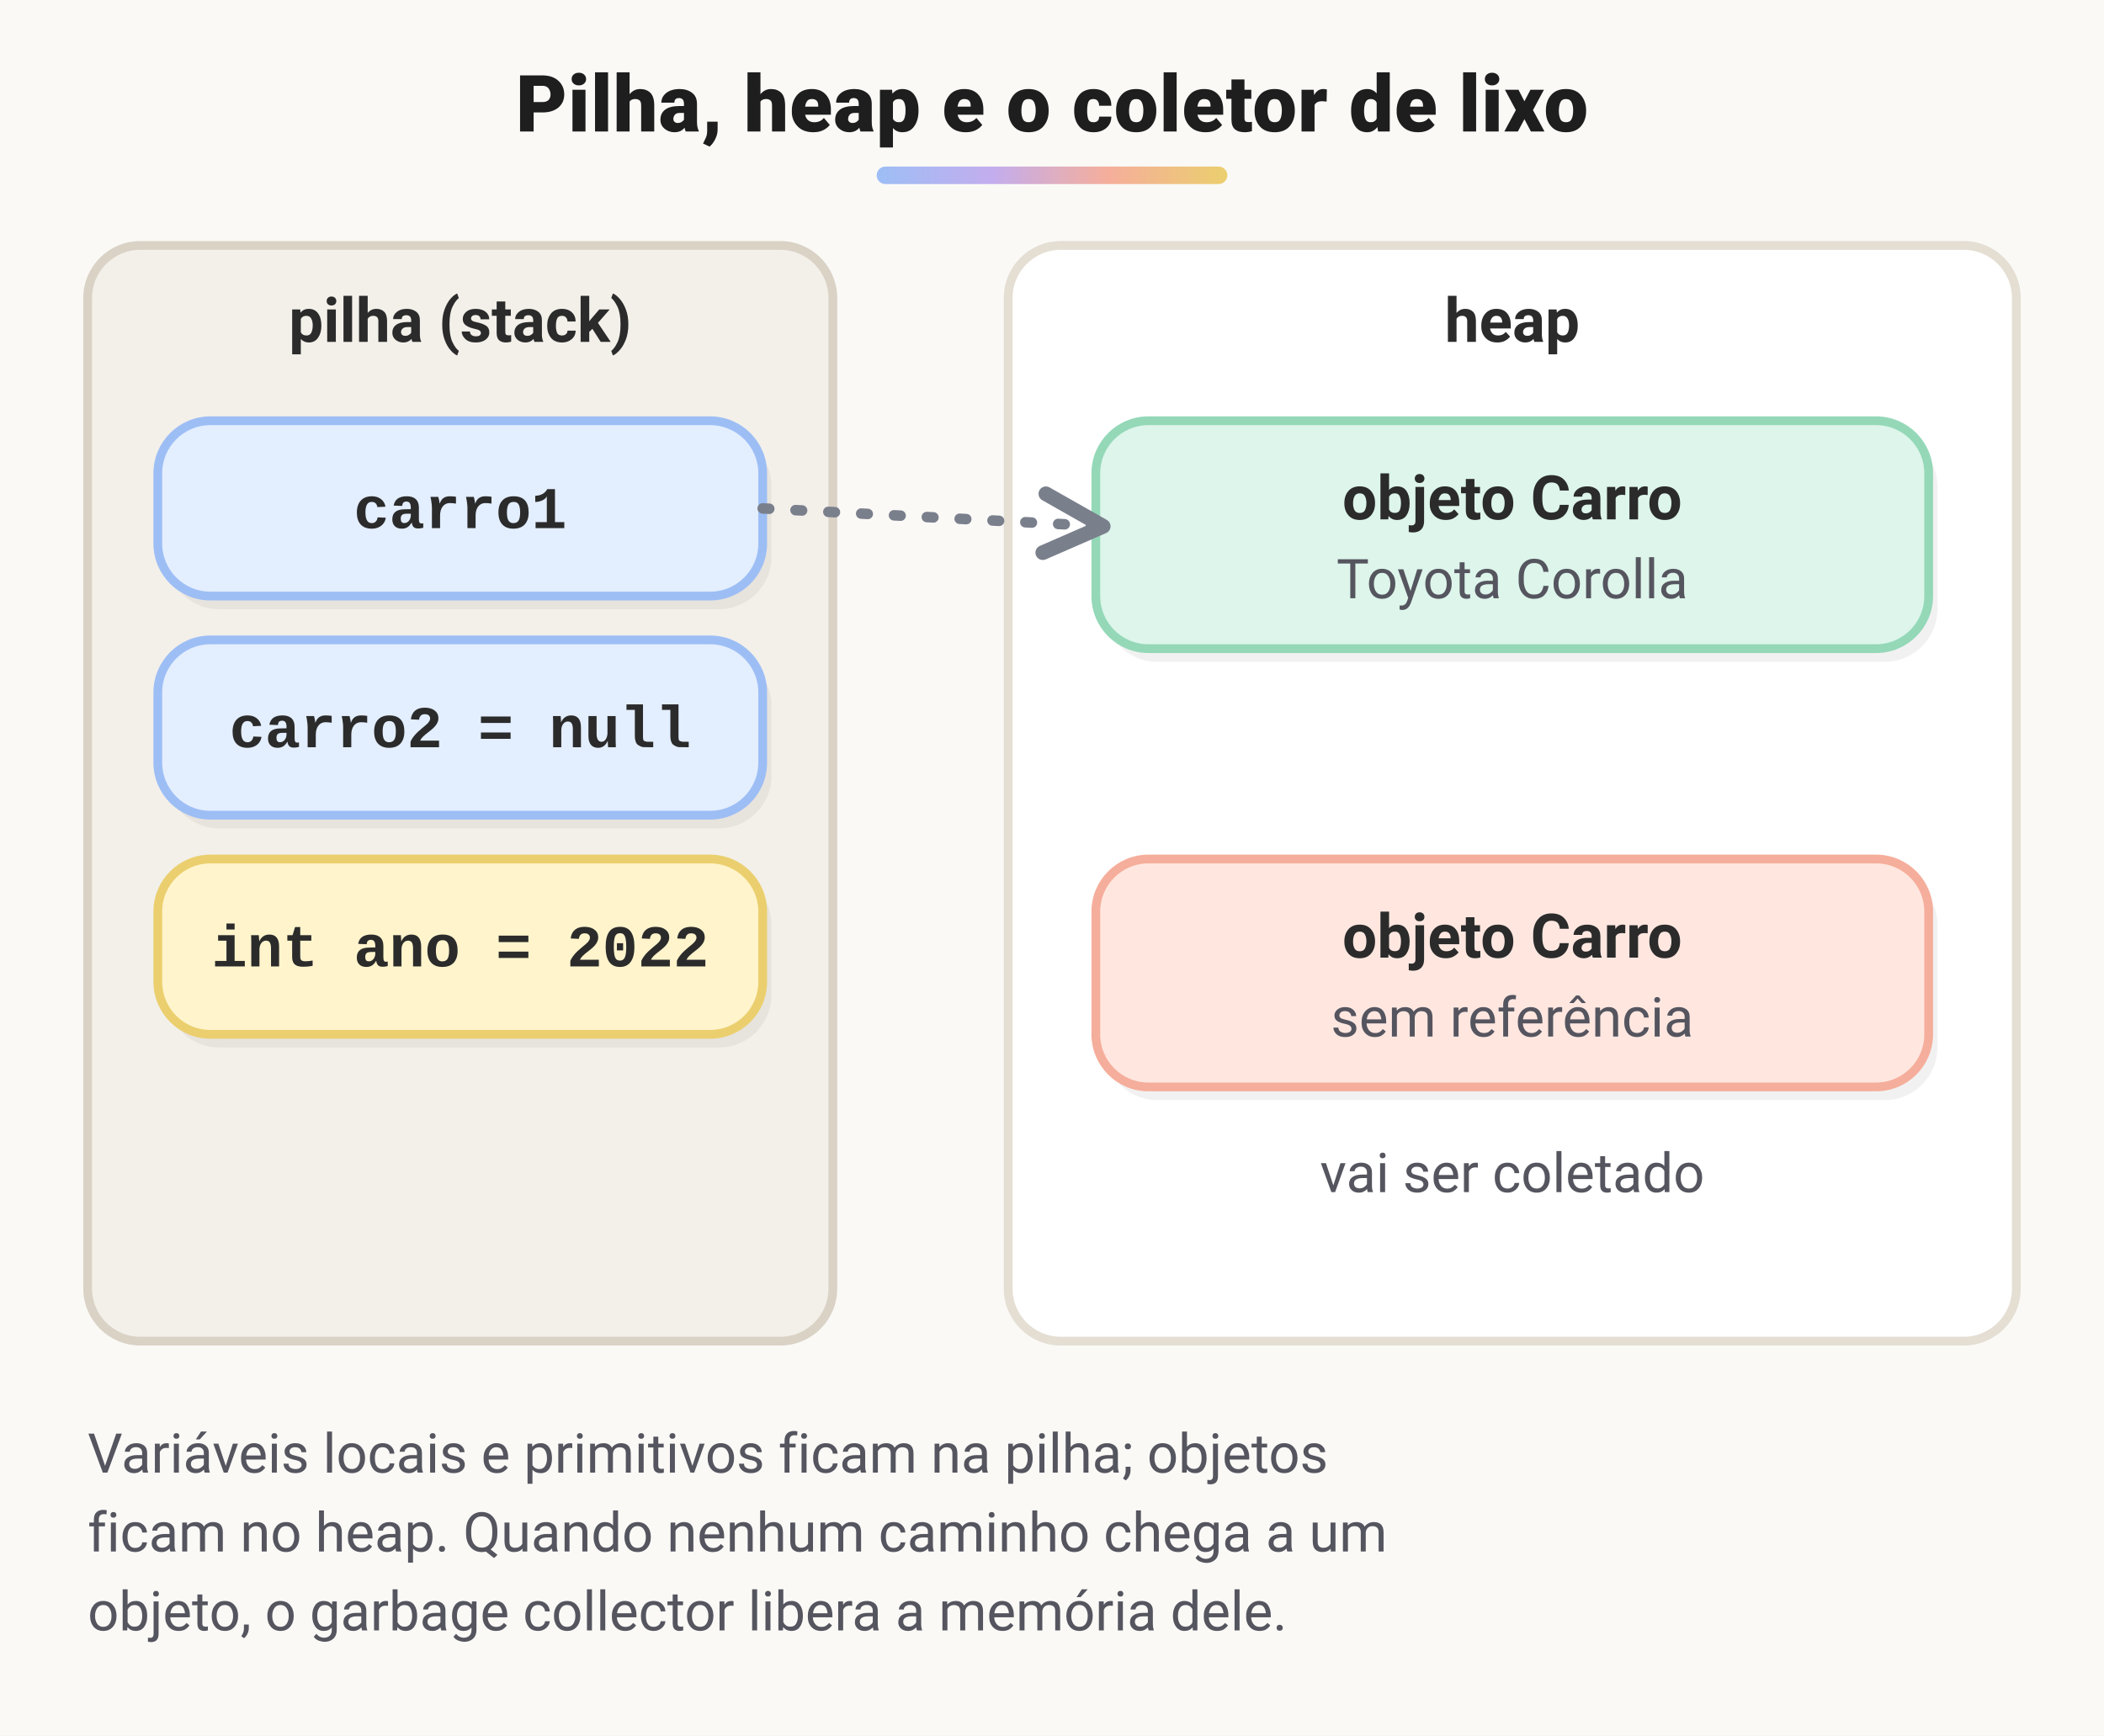
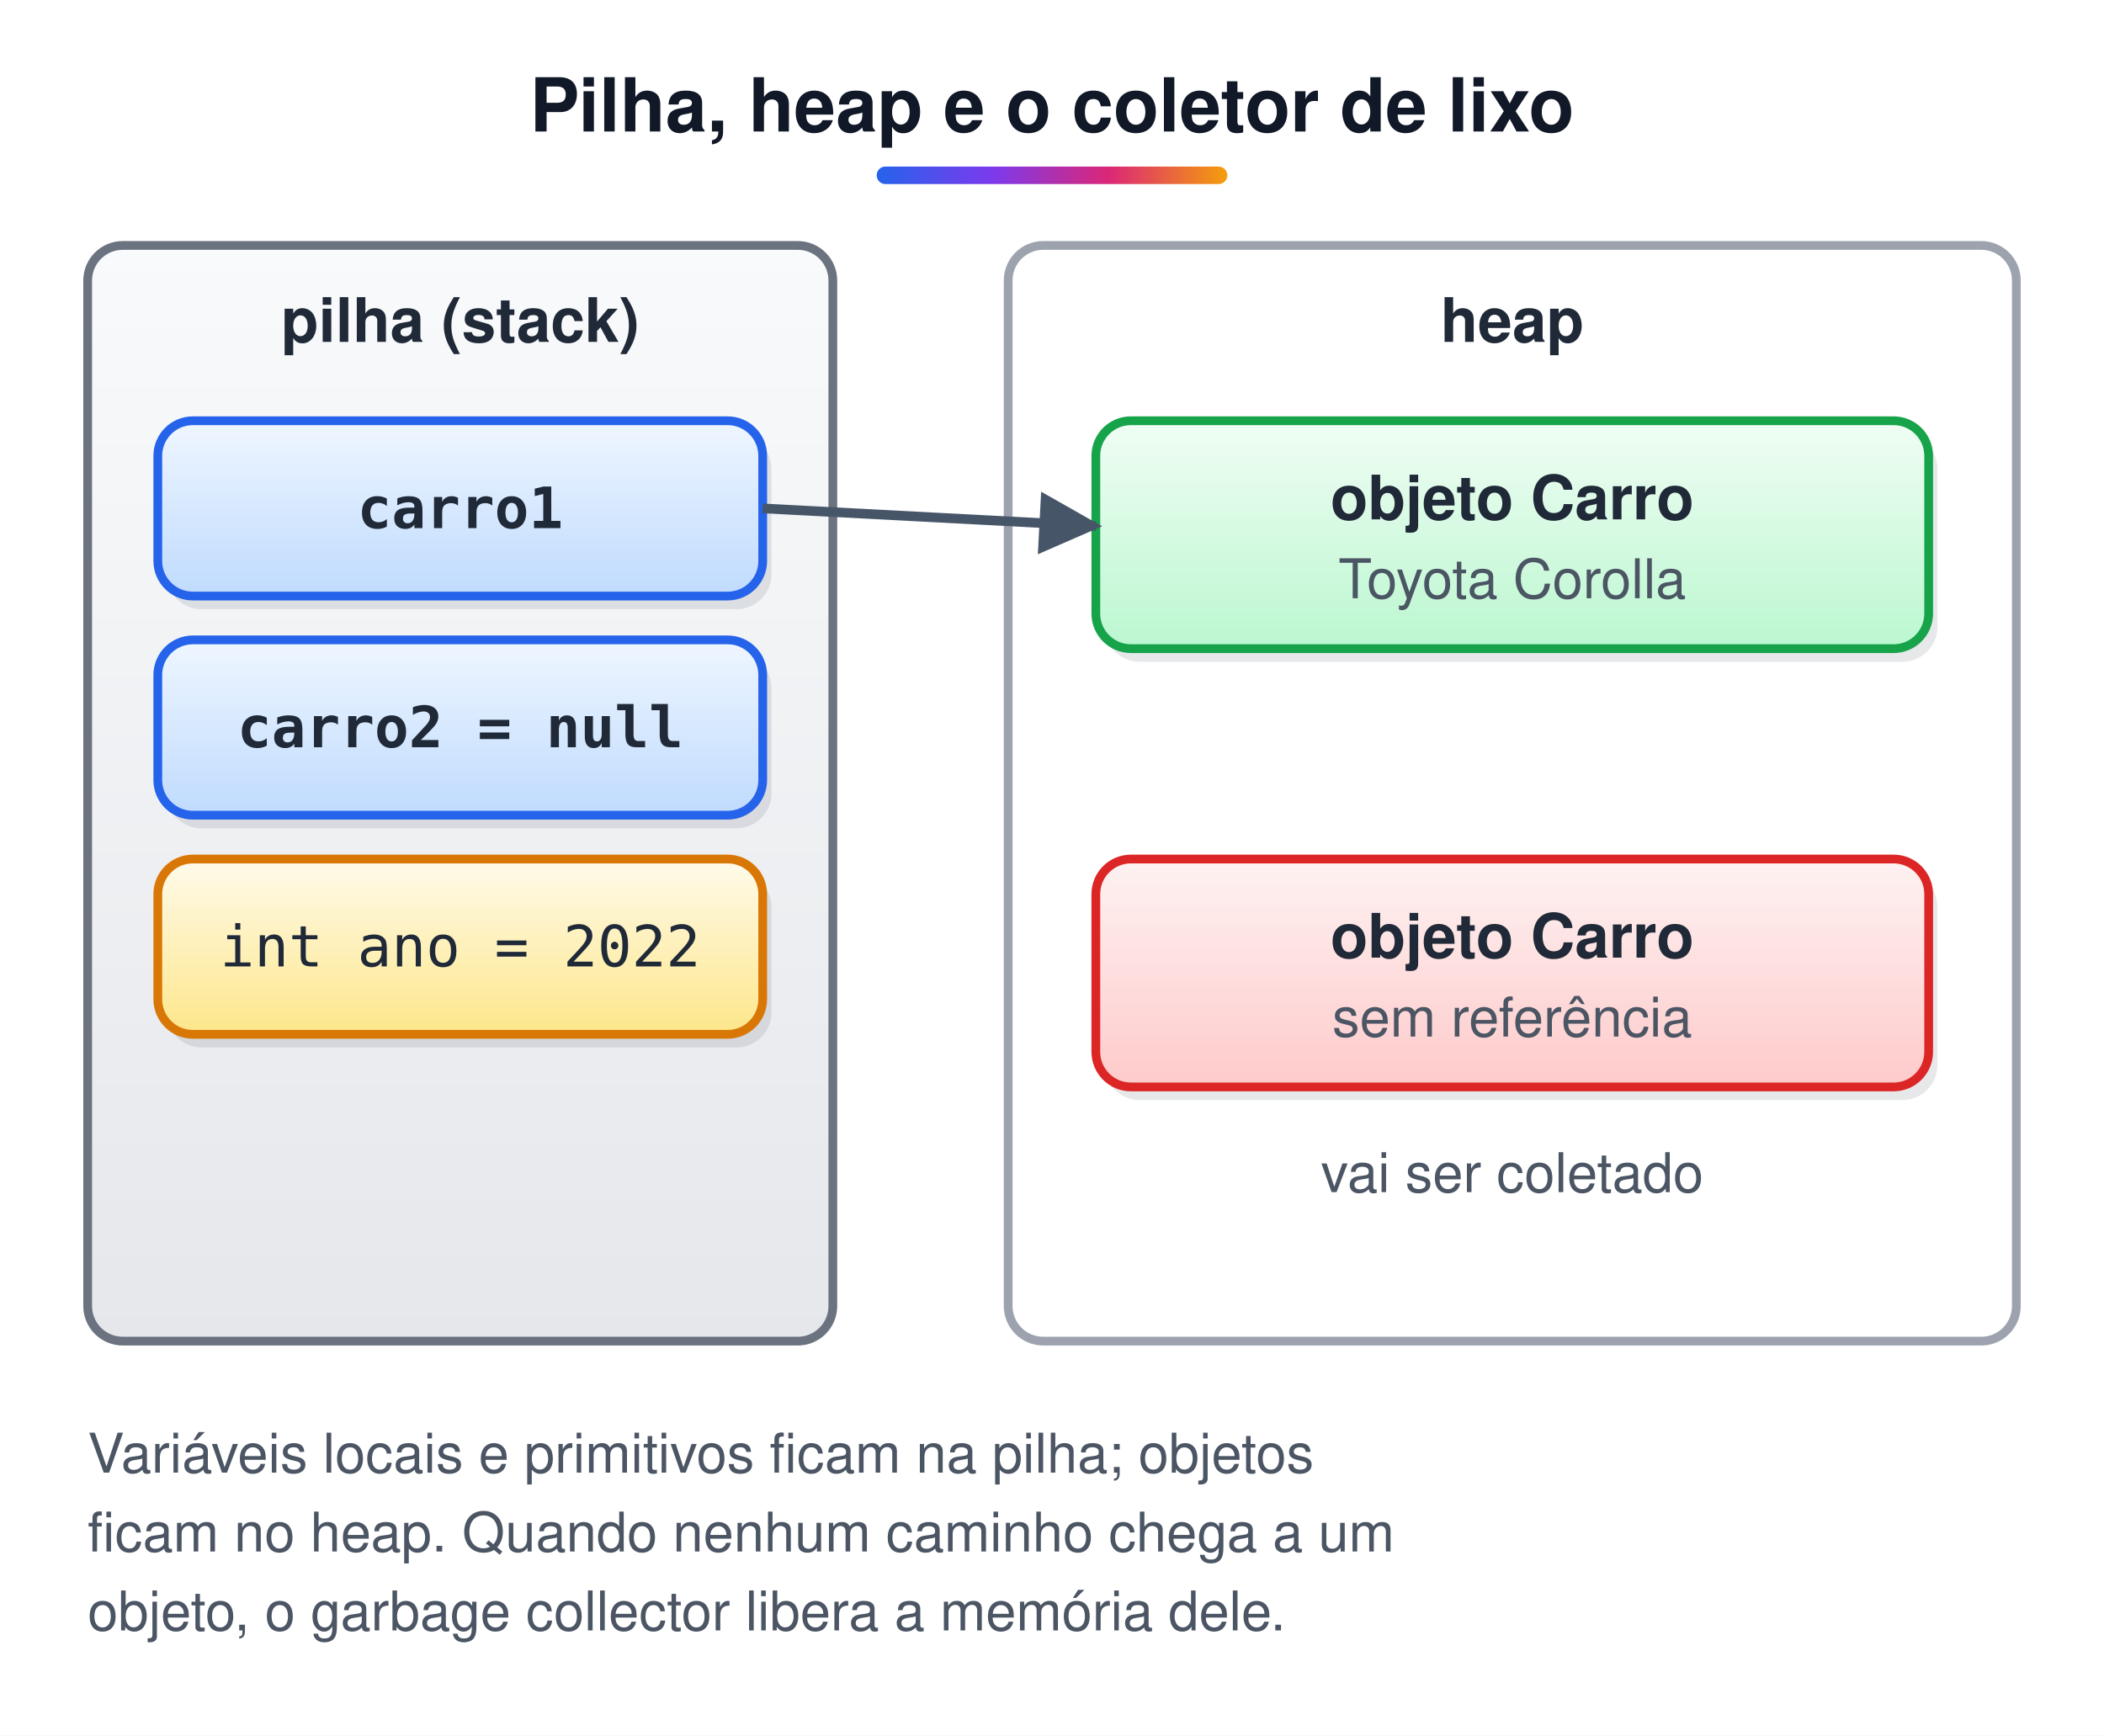
<svg xmlns="http://www.w3.org/2000/svg" width="480" height="396" viewBox="0 0 480 396">
-   <style>text{white-space:pre;font-family:system-ui,-apple-system,'Segoe UI',Roboto,Helvetica,Arial,sans-serif;font-size:14px;fill:#2B2B2B}.t{font-size:18px;font-weight:800;fill:#1E1E1E;letter-spacing:.2px}.b{font-weight:700}.m{font-family:'Courier New',Menlo,Consolas,monospace;font-size:13.5px;font-weight:600}.s{font-size:12.5px;fill:#55555F}.n{font-size:13px;font-style:italic;fill:#55555F}.c{text-anchor:middle}.r{text-anchor:end}.w{fill:#fff}.xB{fill:#E3EEFF;stroke:#9DBEF5}.hB{fill:#2F5FB3;stroke:#2F5FB3}.fB{fill:#2F5FB3}.xG{fill:#DDF5EA;stroke:#94D8B8}.hG{fill:#21835A;stroke:#21835A}.fG{fill:#21835A}.xO{fill:#FFF4CC;stroke:#EBCF6E}.hO{fill:#8A6A00;stroke:#8A6A00}.fO{fill:#8A6A00}.xP{fill:#EEE6FB;stroke:#C3ADEE}.hP{fill:#6B44B8;stroke:#6B44B8}.fP{fill:#6B44B8}.xR{fill:#FFE7E0;stroke:#F5AE9B}.hR{fill:#B4472B;stroke:#B4472B}.fR{fill:#B4472B}.xY{fill:#F3F0EA;stroke:#D9D2C5}.hY{fill:#6F685C;stroke:#6F685C}.fY{fill:#6F685C}.xT{fill:#DDF3F3;stroke:#93D2D2}.hT{fill:#1C7A7A;stroke:#1C7A7A}.fT{fill:#1C7A7A}.xK{fill:#FFE7E0;stroke:#F5AE9B}.hK{fill:#B4472B;stroke:#B4472B}.fK{fill:#B4472B}.xW{fill:#FFFFFF;stroke:#E4DED3}.hW{fill:#8A8478;stroke:#8A8478}.fW{fill:#8A8478}.xZ{fill:#EEE6FB;stroke:#C3ADEE}.hZ{fill:#6B44B8;stroke:#6B44B8}.fZ{fill:#6B44B8}.xV{fill:#FFFFFF;stroke:#E4DED3}.hV{fill:#8A8478;stroke:#8A8478}.fV{fill:#8A8478}rect,ellipse,polygon,circle{stroke-width:2}.l{stroke:#7A7F8C;stroke-width:2.4;fill:none;stroke-dasharray:1.5 6;stroke-linecap:round;stroke-linejoin:round}.d{stroke-dasharray:9 6;stroke-linecap:butt}.sh{fill:#3A3226;opacity:.07;stroke:none}</style>
+   <style>text{white-space:pre;font-family:Helvetica,Arial,sans-serif;font-size:14px;fill:#1F2937}.t{font-size:17px;font-weight:bold;fill:#111827}.b{font-weight:bold}.m{font-family:Menlo,Consolas,monospace;font-size:13px}.s{font-size:12.5px;fill:#4B5563}.n{font-size:13px;font-style:italic;fill:#4B5563}.c{text-anchor:middle}.r{text-anchor:end}.w{fill:#fff}.xB{fill:url(#gB);stroke:#2563EB}.hB{fill:#2563EB;stroke:#2563EB}.fB{fill:#2563EB}.xG{fill:url(#gG);stroke:#16A34A}.hG{fill:#16A34A;stroke:#16A34A}.fG{fill:#16A34A}.xO{fill:url(#gO);stroke:#D97706}.hO{fill:#D97706;stroke:#D97706}.fO{fill:#D97706}.xP{fill:url(#gP);stroke:#7C3AED}.hP{fill:#7C3AED;stroke:#7C3AED}.fP{fill:#7C3AED}.xR{fill:url(#gR);stroke:#DC2626}.hR{fill:#DC2626;stroke:#DC2626}.fR{fill:#DC2626}.xY{fill:url(#gY);stroke:#6B7280}.hY{fill:#6B7280;stroke:#6B7280}.fY{fill:#6B7280}.xT{fill:url(#gT);stroke:#0D9488}.hT{fill:#0D9488;stroke:#0D9488}.fT{fill:#0D9488}.xK{fill:url(#gK);stroke:#DB2777}.hK{fill:#DB2777;stroke:#DB2777}.fK{fill:#DB2777}.xW{fill:url(#gW);stroke:#9CA3AF}.hW{fill:#9CA3AF;stroke:#9CA3AF}.fW{fill:#9CA3AF}.xZ{fill:url(#gZ);stroke:#DDD6FE}.hZ{fill:#DDD6FE;stroke:#DDD6FE}.fZ{fill:#DDD6FE}.xV{fill:url(#gV);stroke:#E5E7EB}.hV{fill:#E5E7EB;stroke:#E5E7EB}.fV{fill:#E5E7EB}rect,ellipse,polygon,circle{stroke-width:2}.l{stroke:#475569;stroke-width:2.2;fill:none}.d{stroke-dasharray:6 4}.sh{fill:#0F172A;opacity:.10;stroke:none}</style>
  <defs>
+     <linearGradient id="gB" x1="0" y1="0" x2="0" y2="1">
+       <stop offset="0" stop-color="#EFF6FF" />
+       <stop offset="1" stop-color="#BFDBFE" />
+     </linearGradient>
+     <linearGradient id="gG" x1="0" y1="0" x2="0" y2="1">
+       <stop offset="0" stop-color="#F0FDF4" />
+       <stop offset="1" stop-color="#BBF7D0" />
+     </linearGradient>
+     <linearGradient id="gO" x1="0" y1="0" x2="0" y2="1">
+       <stop offset="0" stop-color="#FFFBEB" />
+       <stop offset="1" stop-color="#FDE68A" />
+     </linearGradient>
+     <linearGradient id="gP" x1="0" y1="0" x2="0" y2="1">
+       <stop offset="0" stop-color="#F5F3FF" />
+       <stop offset="1" stop-color="#DDD6FE" />
+     </linearGradient>
+     <linearGradient id="gR" x1="0" y1="0" x2="0" y2="1">
+       <stop offset="0" stop-color="#FEF2F2" />
+       <stop offset="1" stop-color="#FECACA" />
+     </linearGradient>
+     <linearGradient id="gY" x1="0" y1="0" x2="0" y2="1">
+       <stop offset="0" stop-color="#F9FAFB" />
+       <stop offset="1" stop-color="#E5E7EB" />
+     </linearGradient>
+     <linearGradient id="gT" x1="0" y1="0" x2="0" y2="1">
+       <stop offset="0" stop-color="#F0FDFA" />
+       <stop offset="1" stop-color="#99F6E4" />
+     </linearGradient>
+     <linearGradient id="gK" x1="0" y1="0" x2="0" y2="1">
+       <stop offset="0" stop-color="#FDF2F8" />
+       <stop offset="1" stop-color="#FBCFE8" />
+     </linearGradient>
+     <linearGradient id="gW" x1="0" y1="0" x2="0" y2="1">
+       <stop offset="0" stop-color="#FFFFFF" />
+       <stop offset="1" stop-color="#FFFFFF" />
+     </linearGradient>
+     <linearGradient id="gZ" x1="0" y1="0" x2="0" y2="1">
+       <stop offset="0" stop-color="#F5F3FF" />
+       <stop offset="1" stop-color="#F5F3FF" />
+     </linearGradient>
+     <linearGradient id="gV" x1="0" y1="0" x2="0" y2="1">
+       <stop offset="0" stop-color="#FFFFFF" />
+       <stop offset="1" stop-color="#FFFFFF" />
+     </linearGradient>
    <linearGradient id="gT0" x1="0" y1="0" x2="1" y2="0">
-       <stop offset="0" stop-color="#9DBEF5" />
-       <stop offset=".33" stop-color="#C3ADEE" />
-       <stop offset=".66" stop-color="#F5AE9B" />
-       <stop offset="1" stop-color="#EBCF6E" />
+       <stop offset="0" stop-color="#2563EB" />
+       <stop offset=".33" stop-color="#7C3AED" />
+       <stop offset=".66" stop-color="#DB2777" />
+       <stop offset="1" stop-color="#F59E0B" />
    </linearGradient>
-     <marker id="a" viewBox="0 0 10 10" refX="8" refY="5" markerWidth="7" markerHeight="7" orient="auto-start-reverse">
-       <path d="M1,1L9,5L1,9" fill="none" stroke="#7A7F8C" stroke-width="2" stroke-linecap="round" stroke-linejoin="round" />
+     <marker id="a" viewBox="0 0 10 10" refX="9" refY="5" markerWidth="6.5" markerHeight="6.5" orient="auto-start-reverse">
+       <path d="M0,0L10,5L0,10z" fill="#475569" />
    </marker>
  </defs>
-   <rect width="100%" height="100%" fill="#FAF9F6" />
+   <rect width="100%" height="100%" fill="#fff" />
  <text x="240.0" y="30" class="t c">Pilha, heap e o coletor de lixo</text>
  <rect x="200.0" y="38" width="80" height="4" rx="2" fill="url(#gT0)" />
-   <rect x="20" y="56" width="170" height="250" rx="12" class="xY" />
+   <rect x="20" y="56" width="170" height="250" rx="8" class="xY" />
  <text x="105" y="78" class="b c">pilha (stack)</text>
-   <rect x="38" y="99" width="138" height="40" rx="12" class="sh" />
-   <rect x="36" y="96" width="138" height="40" rx="12" class="xB" />
+   <rect x="38" y="99" width="138" height="40" rx="8" class="sh" />
+   <rect x="36" y="96" width="138" height="40" rx="8" class="xB" />
  <text x="105.0" y="120.5" class="m b c">carro1</text>
-   <rect x="38" y="149" width="138" height="40" rx="12" class="sh" />
-   <rect x="36" y="146" width="138" height="40" rx="12" class="xB" />
+   <rect x="38" y="149" width="138" height="40" rx="8" class="sh" />
+   <rect x="36" y="146" width="138" height="40" rx="8" class="xB" />
  <text x="105.0" y="170.5" class="m b c">carro2 = null</text>
-   <rect x="38" y="199" width="138" height="40" rx="12" class="sh" />
-   <rect x="36" y="196" width="138" height="40" rx="12" class="xO" />
+   <rect x="38" y="199" width="138" height="40" rx="8" class="sh" />
+   <rect x="36" y="196" width="138" height="40" rx="8" class="xO" />
  <text x="105.0" y="220.5" class="m c">int ano = 2022</text>
-   <rect x="230" y="56" width="230" height="250" rx="12" class="xW" />
+   <rect x="230" y="56" width="230" height="250" rx="8" class="xW" />
  <text x="345" y="78" class="b c">heap</text>
-   <rect x="252" y="99" width="190" height="52" rx="12" class="sh" />
-   <rect x="250" y="96" width="190" height="52" rx="12" class="xG" />
+   <rect x="252" y="99" width="190" height="52" rx="8" class="sh" />
+   <rect x="250" y="96" width="190" height="52" rx="8" class="xG" />
  <text x="345.0" y="118.5" class="b c">objeto Carro</text>
  <text x="345.0" y="136.5" class="s c">Toyota Corolla</text>
-   <rect x="252" y="199" width="190" height="52" rx="12" class="sh" />
-   <rect x="250" y="196" width="190" height="52" rx="12" class="xR" />
+   <rect x="252" y="199" width="190" height="52" rx="8" class="sh" />
+   <rect x="250" y="196" width="190" height="52" rx="8" class="xR" />
  <text x="345.0" y="218.5" class="b c">objeto Carro</text>
  <text x="345.0" y="236.5" class="s c">sem referência</text>
  <path d="M174,116 L250,120" class="l" marker-end="url(#a)" />
  <text x="345" y="272" class="s c">vai ser coletado</text>
  <text x="20" y="336" class="s">Variáveis locais e primitivos ficam na pilha; objetos</text>
  <text x="20" y="354" class="s">ficam no heap. Quando nenhum caminho chega a um</text>
  <text x="20" y="372" class="s">objeto, o garbage collector libera a memória dele.</text>
</svg>
